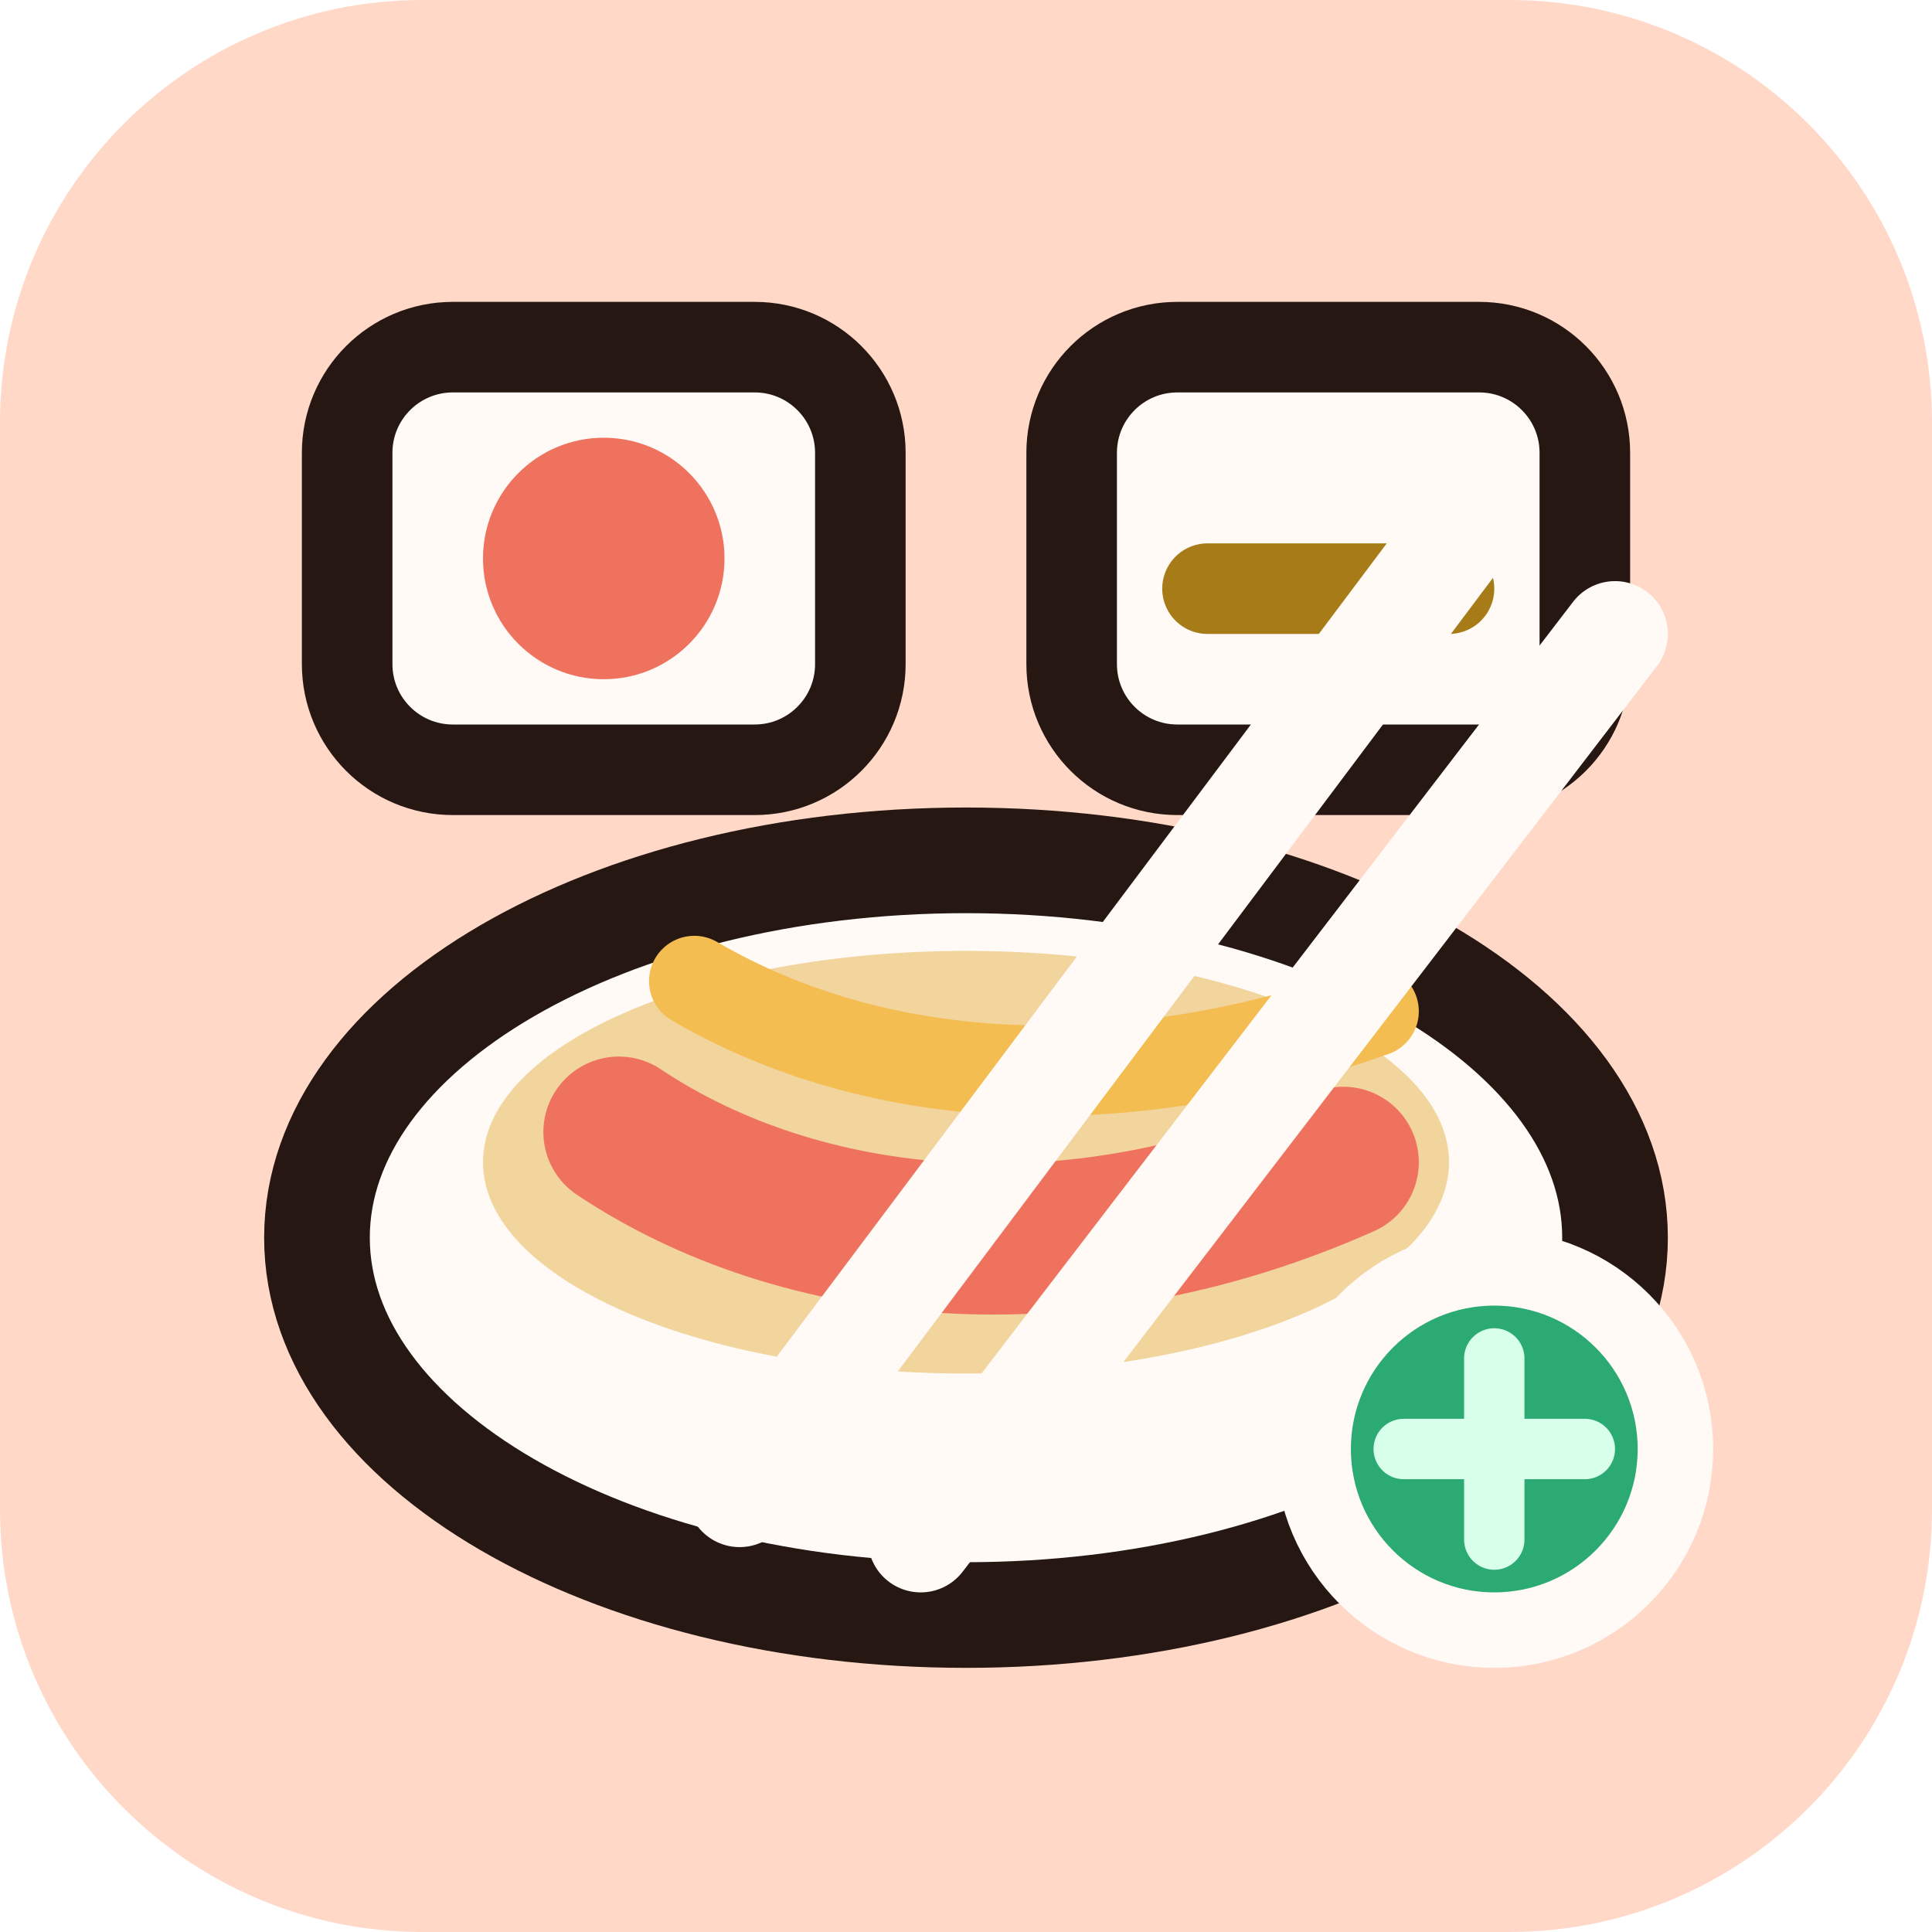
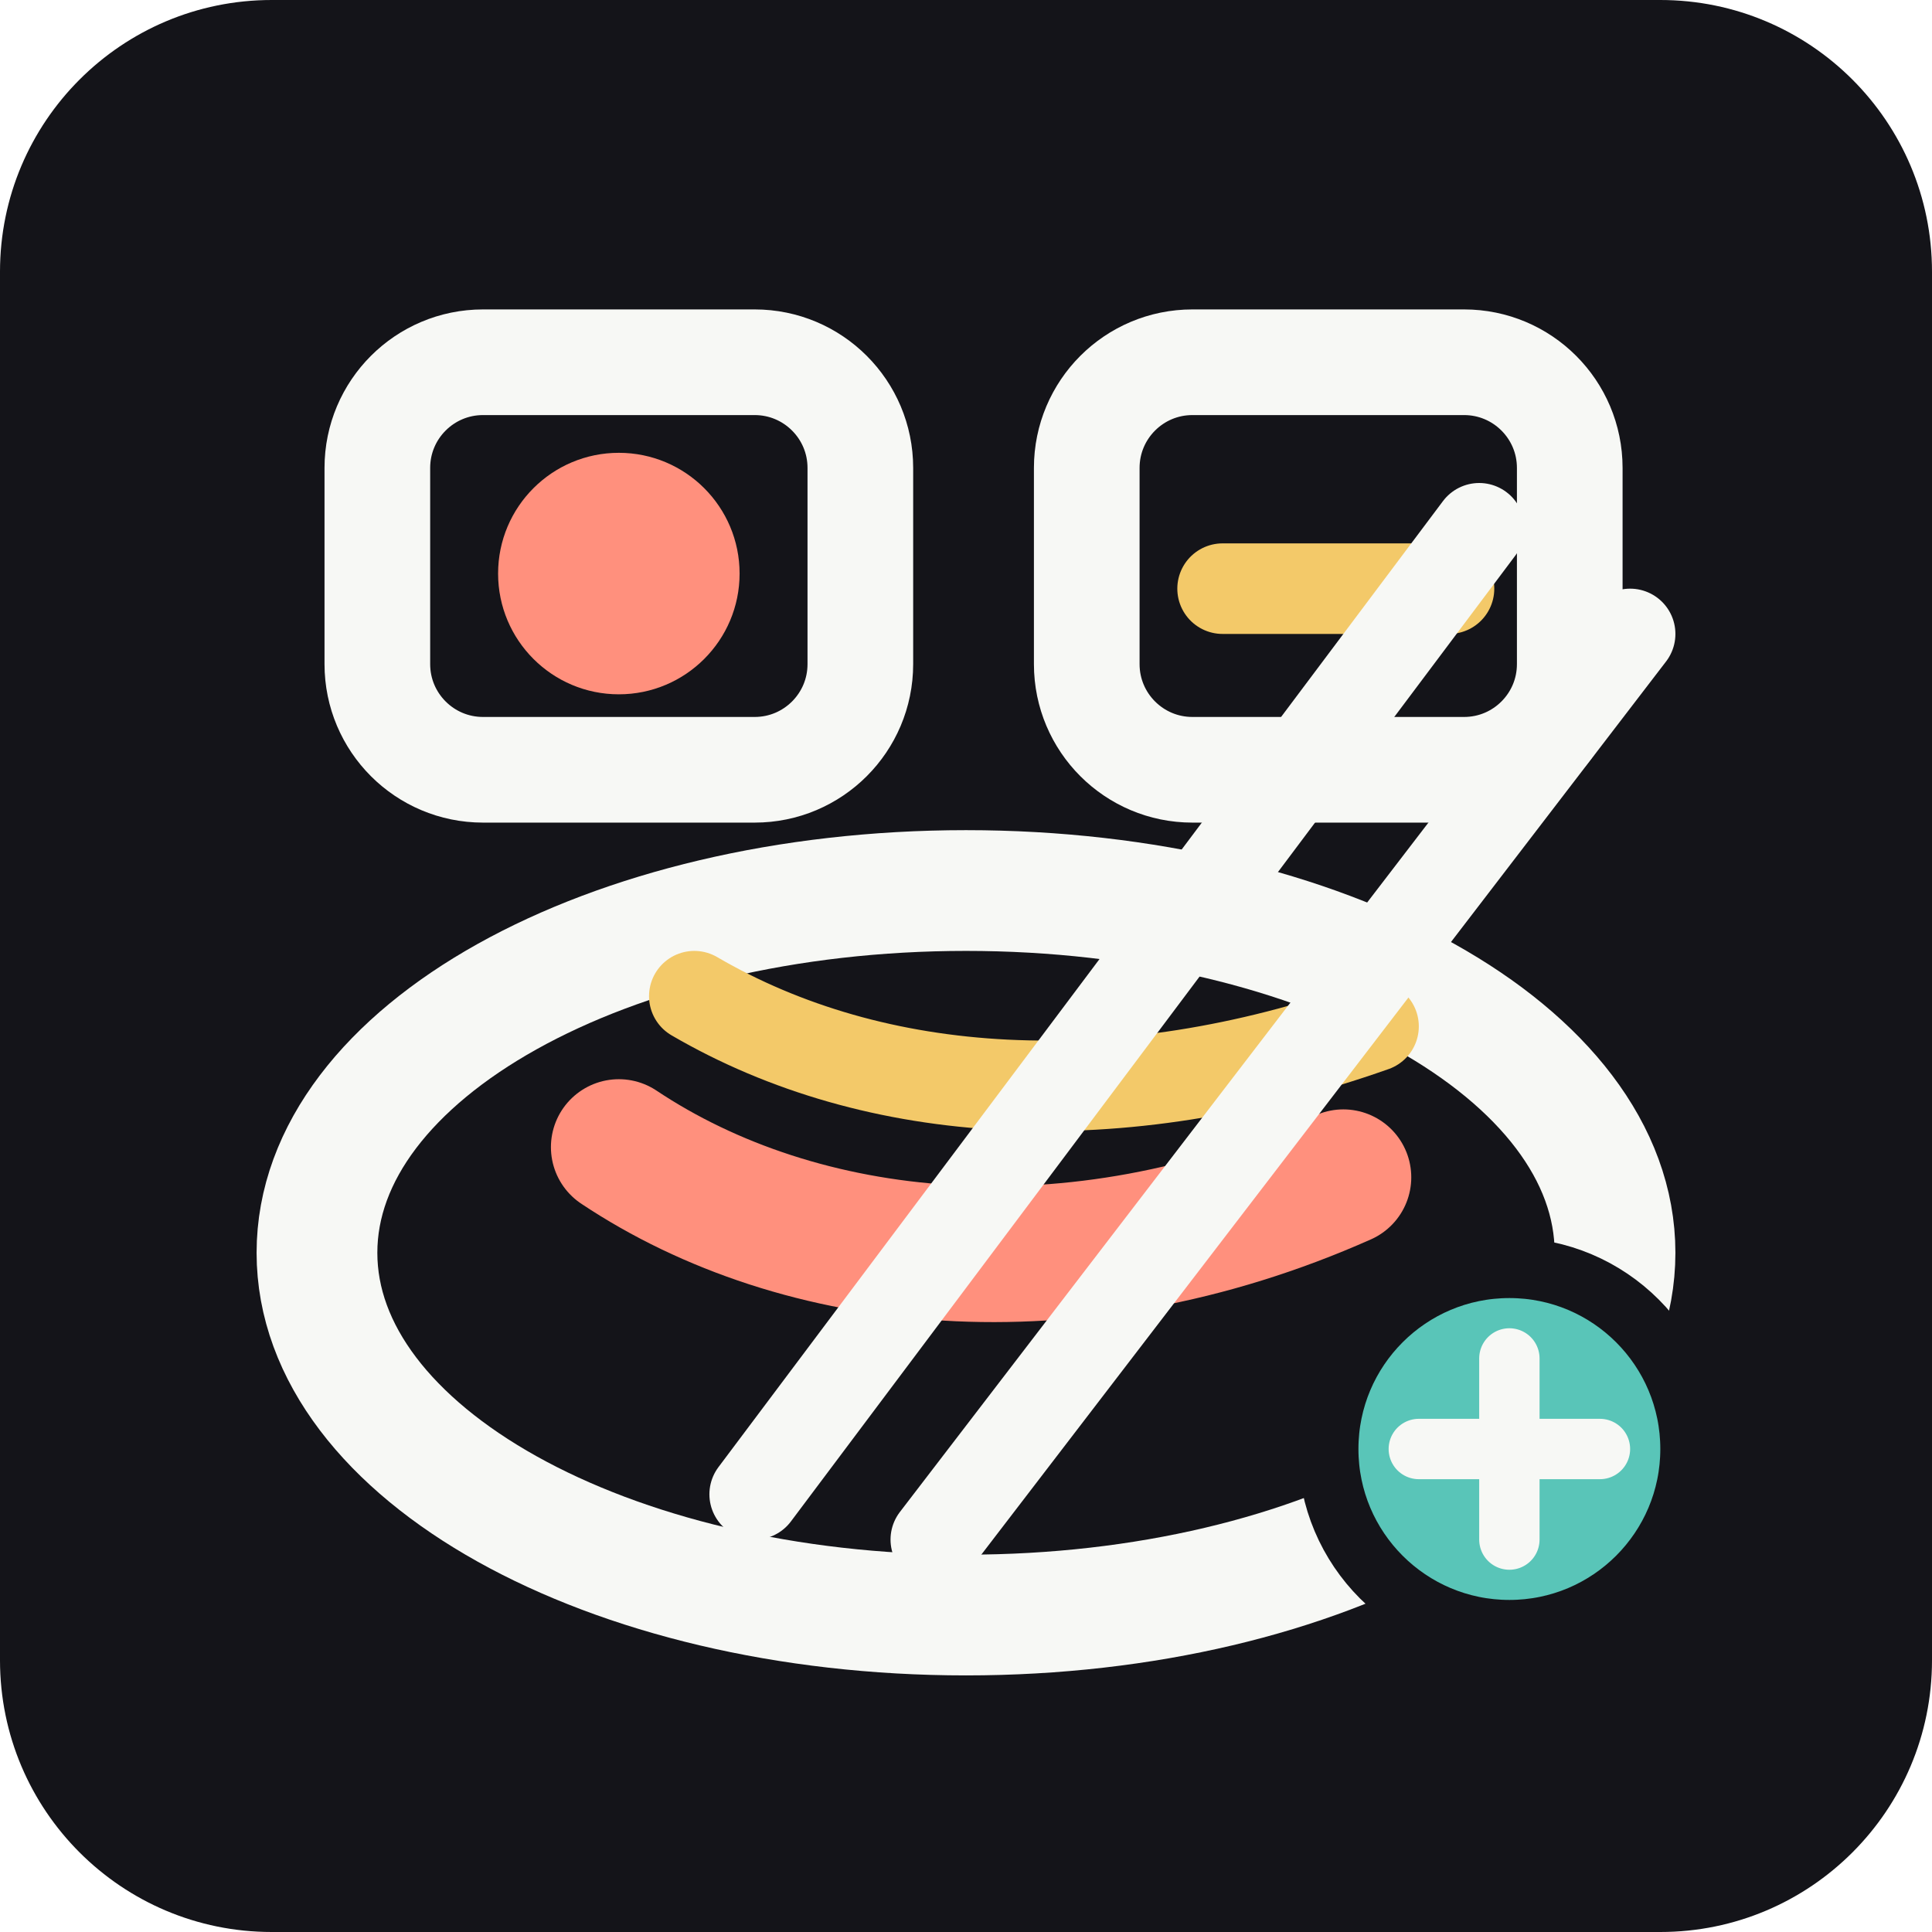
- <svg xmlns="http://www.w3.org/2000/svg" viewBox="0 0 128 128" role="img" aria-label="Yum">
-   <rect width="128" height="128" rx="28" fill="#ffd8c8" />
-   <rect x="23" y="23" width="34" height="28" rx="7" fill="#fffaf6" stroke="#261712" stroke-width="6" />
-   <rect x="71" y="23" width="34" height="28" rx="7" fill="#fffaf6" stroke="#261712" stroke-width="6" />
-   <circle cx="40" cy="37" r="8" fill="#ef725f" />
-   <path d="M80 39h16" stroke="#a77b18" stroke-width="6" stroke-linecap="round" />
-   <ellipse cx="64" cy="82" rx="43" ry="25" fill="#fffaf6" stroke="#261712" stroke-width="7" />
-   <ellipse cx="64" cy="77" rx="32" ry="14" fill="#f2d49d" />
-   <path d="M41 75c12 8 30 10 48 2" fill="none" stroke="#ef725f" stroke-width="10" stroke-linecap="round" />
-   <path d="M46 65c12 7 28 8 45 2" fill="none" stroke="#f4bd52" stroke-width="6" stroke-linecap="round" />
-   <path d="M97 35 49 99M107 42 61 102" stroke="#fffaf6" stroke-width="7" stroke-linecap="round" />
-   <circle cx="99" cy="96" r="12" fill="#2caa73" stroke="#fffaf6" stroke-width="5" />
-   <path d="M93 96h12M99 90v12" stroke="#d7ffe9" stroke-width="4" stroke-linecap="round" />
+ <svg xmlns="http://www.w3.org/2000/svg" viewBox="0 0 128 128" role="img" aria-label="Yum icon">
+   <rect width="128" height="128" rx="18" fill="#141419" />
+   <rect x="25" y="24" width="32" height="27" rx="7" fill="none" stroke="#f7f8f5" stroke-width="7" />
+   <rect x="72" y="24" width="32" height="27" rx="7" fill="none" stroke="#f7f8f5" stroke-width="7" />
+   <circle cx="41" cy="38" r="8" fill="#ff907d" />
+   <path d="M81 39h15" stroke="#f3c969" stroke-width="6" stroke-linecap="round" />
+   <ellipse cx="64" cy="83" rx="43" ry="24" fill="none" stroke="#f7f8f5" stroke-width="8" />
+   <path d="M41 76c12 8 30 10 48 2" fill="none" stroke="#ff907d" stroke-width="9" stroke-linecap="round" />
+   <path d="M46 66c12 7 28 8 45 2" fill="none" stroke="#f3c969" stroke-width="6" stroke-linecap="round" />
+   <path d="M98 35 50 99M108 42 62 102" stroke="#f7f8f5" stroke-width="6" stroke-linecap="round" />
+   <circle cx="100" cy="96" r="12" fill="#59c5b8" stroke="#141419" stroke-width="4" />
+   <path d="M94 96h12M100 90v12" stroke="#f7f8f5" stroke-width="4" stroke-linecap="round" />
</svg>
